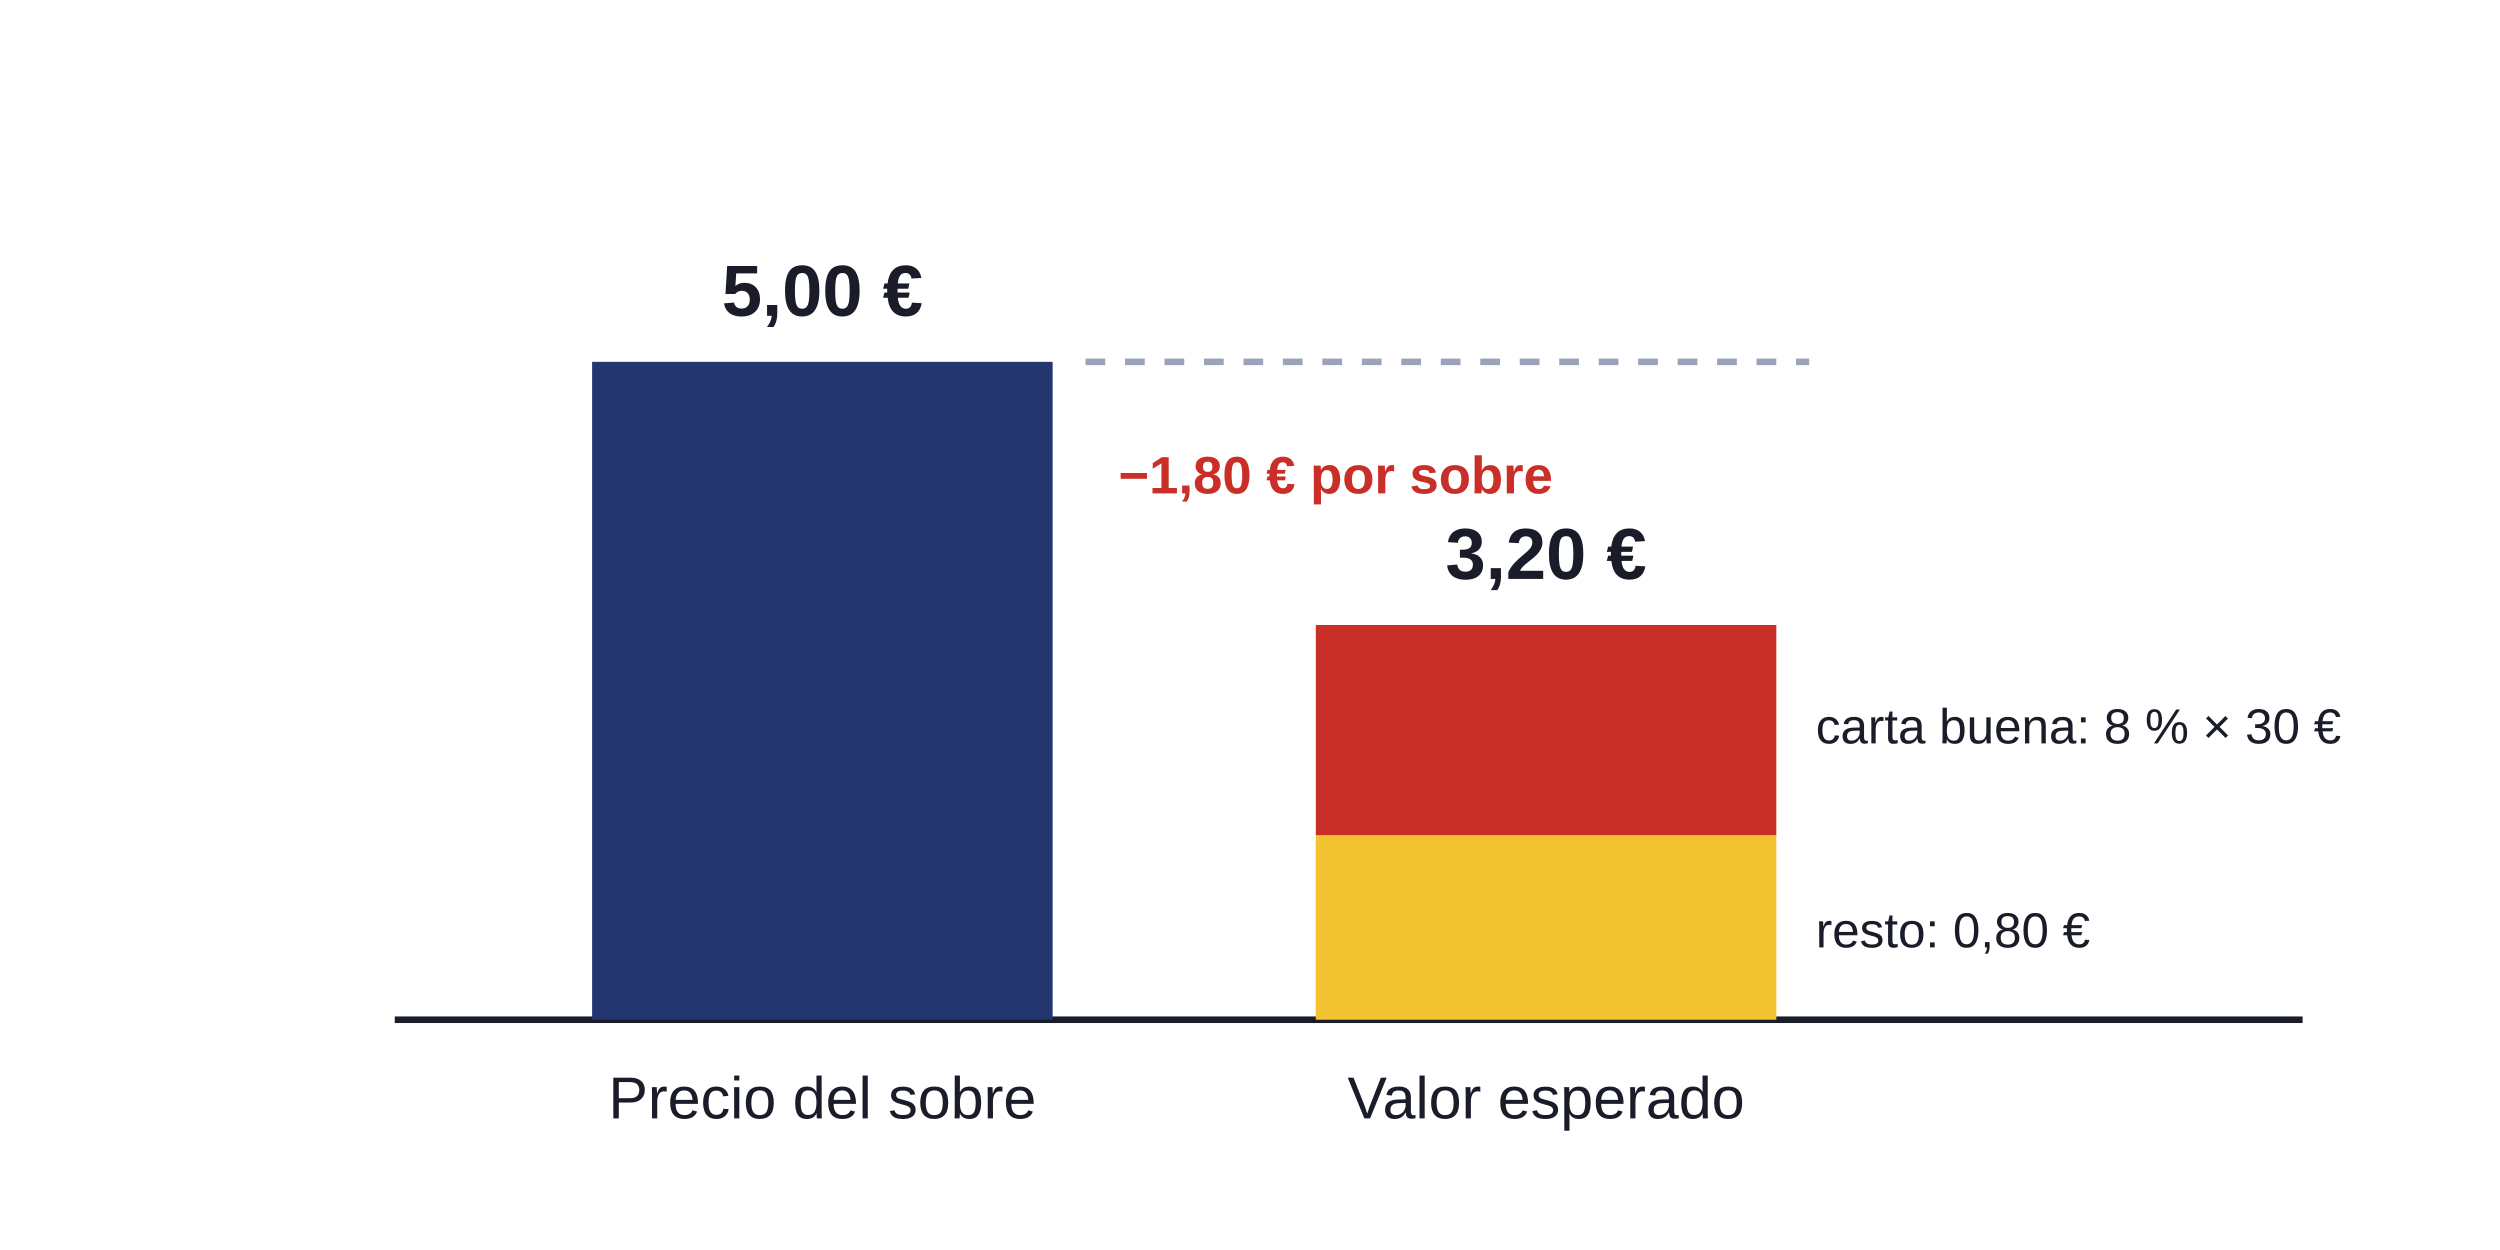
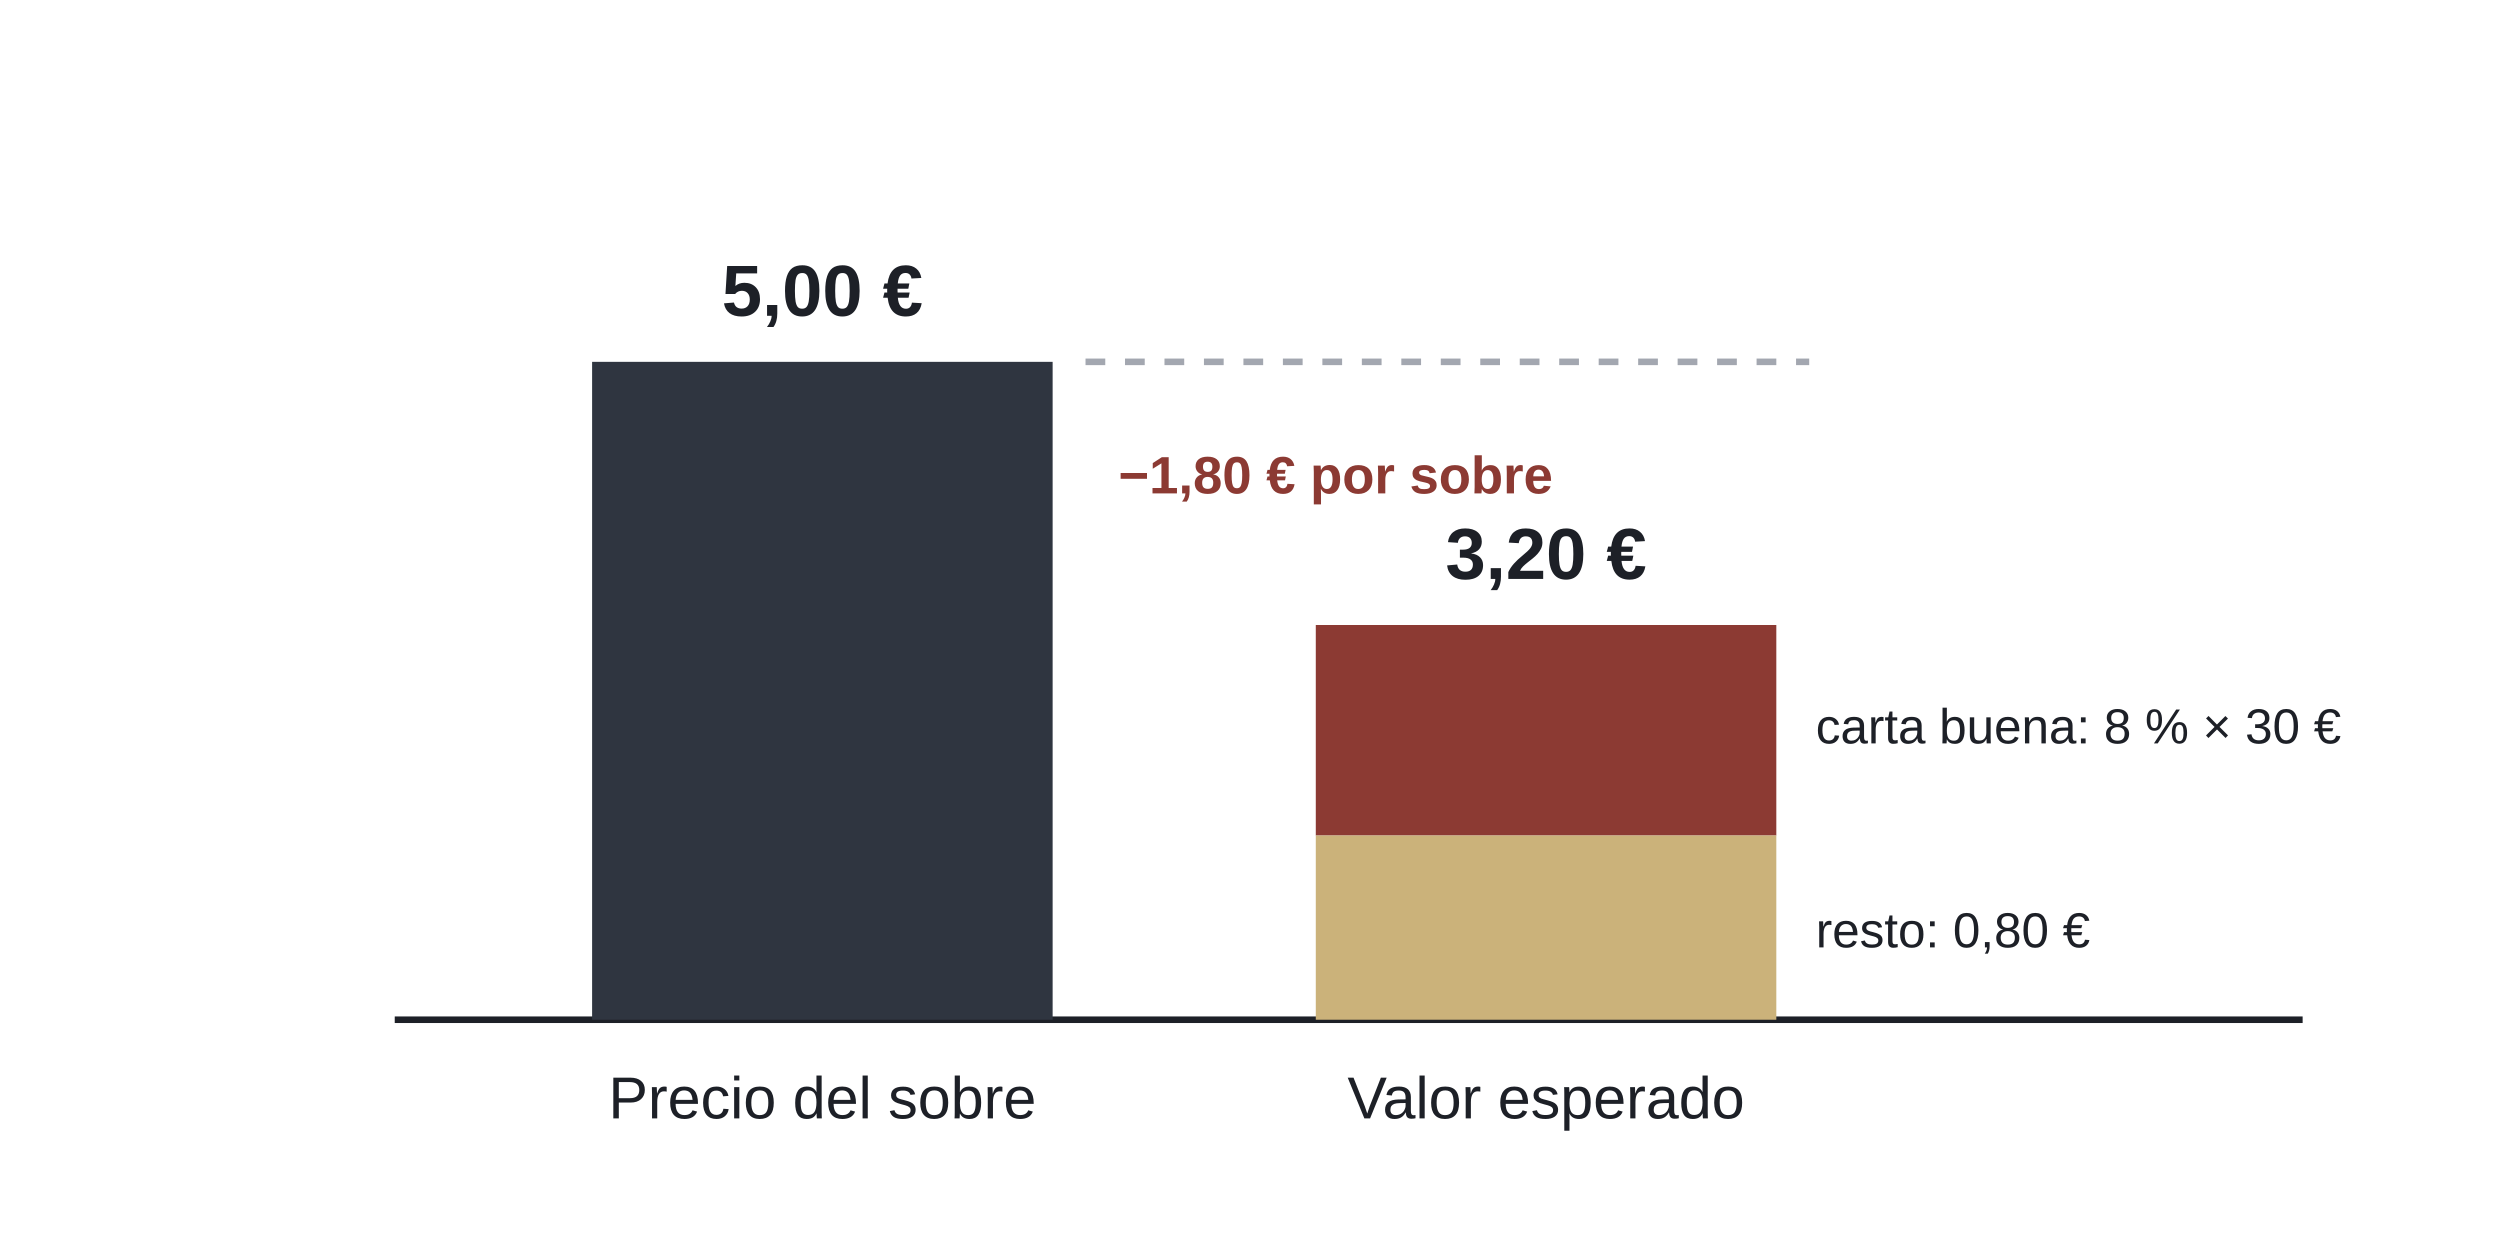
<svg xmlns="http://www.w3.org/2000/svg" viewBox="0 0 760 380">
  <rect width="760" height="380" fill="#fff" />
-   <g font-family="Arial, Helvetica, sans-serif" fill="#1a1d29">
-     <line x1="120" y1="310" x2="700" y2="310" stroke="#1a1d29" stroke-width="2" />
-     <rect x="180" y="110" width="140" height="200" fill="#23366f" />
+   <g font-family="Arial, Helvetica, sans-serif" fill="#1d2027">
+     <line x1="120" y1="310" x2="700" y2="310" stroke="#1d2027" stroke-width="2" />
+     <rect x="180" y="110" width="140" height="200" fill="#2f3540" />
    <text x="250" y="96" text-anchor="middle" font-size="22" font-weight="700">5,00 €</text>
    <text x="250" y="340" text-anchor="middle" font-size="18">Precio del sobre</text>
-     <rect x="400" y="190" width="140" height="64" fill="#c92f28" />
-     <rect x="400" y="254" width="140" height="56" fill="#f2c230" />
+     <rect x="400" y="190" width="140" height="64" fill="#8c3a33" />
+     <rect x="400" y="254" width="140" height="56" fill="#cbb27a" />
    <text x="470" y="176" text-anchor="middle" font-size="22" font-weight="700">3,20 €</text>
    <text x="470" y="340" text-anchor="middle" font-size="18">Valor esperado</text>
    <text x="552" y="226" font-size="15">carta buena: 8 % × 30 €</text>
    <text x="552" y="288" font-size="15">resto: 0,80 €</text>
-     <path d="M330 110h220" stroke="#9aa3ba" stroke-dasharray="6 6" stroke-width="2" />
-     <text x="340" y="150" font-size="16" fill="#c92f28" font-weight="700">−1,80 € por sobre</text>
+     <path d="M330 110h220" stroke="#a3a7b0" stroke-dasharray="6 6" stroke-width="2" />
+     <text x="340" y="150" font-size="16" fill="#8c3a33" font-weight="700">−1,80 € por sobre</text>
  </g>
</svg>
